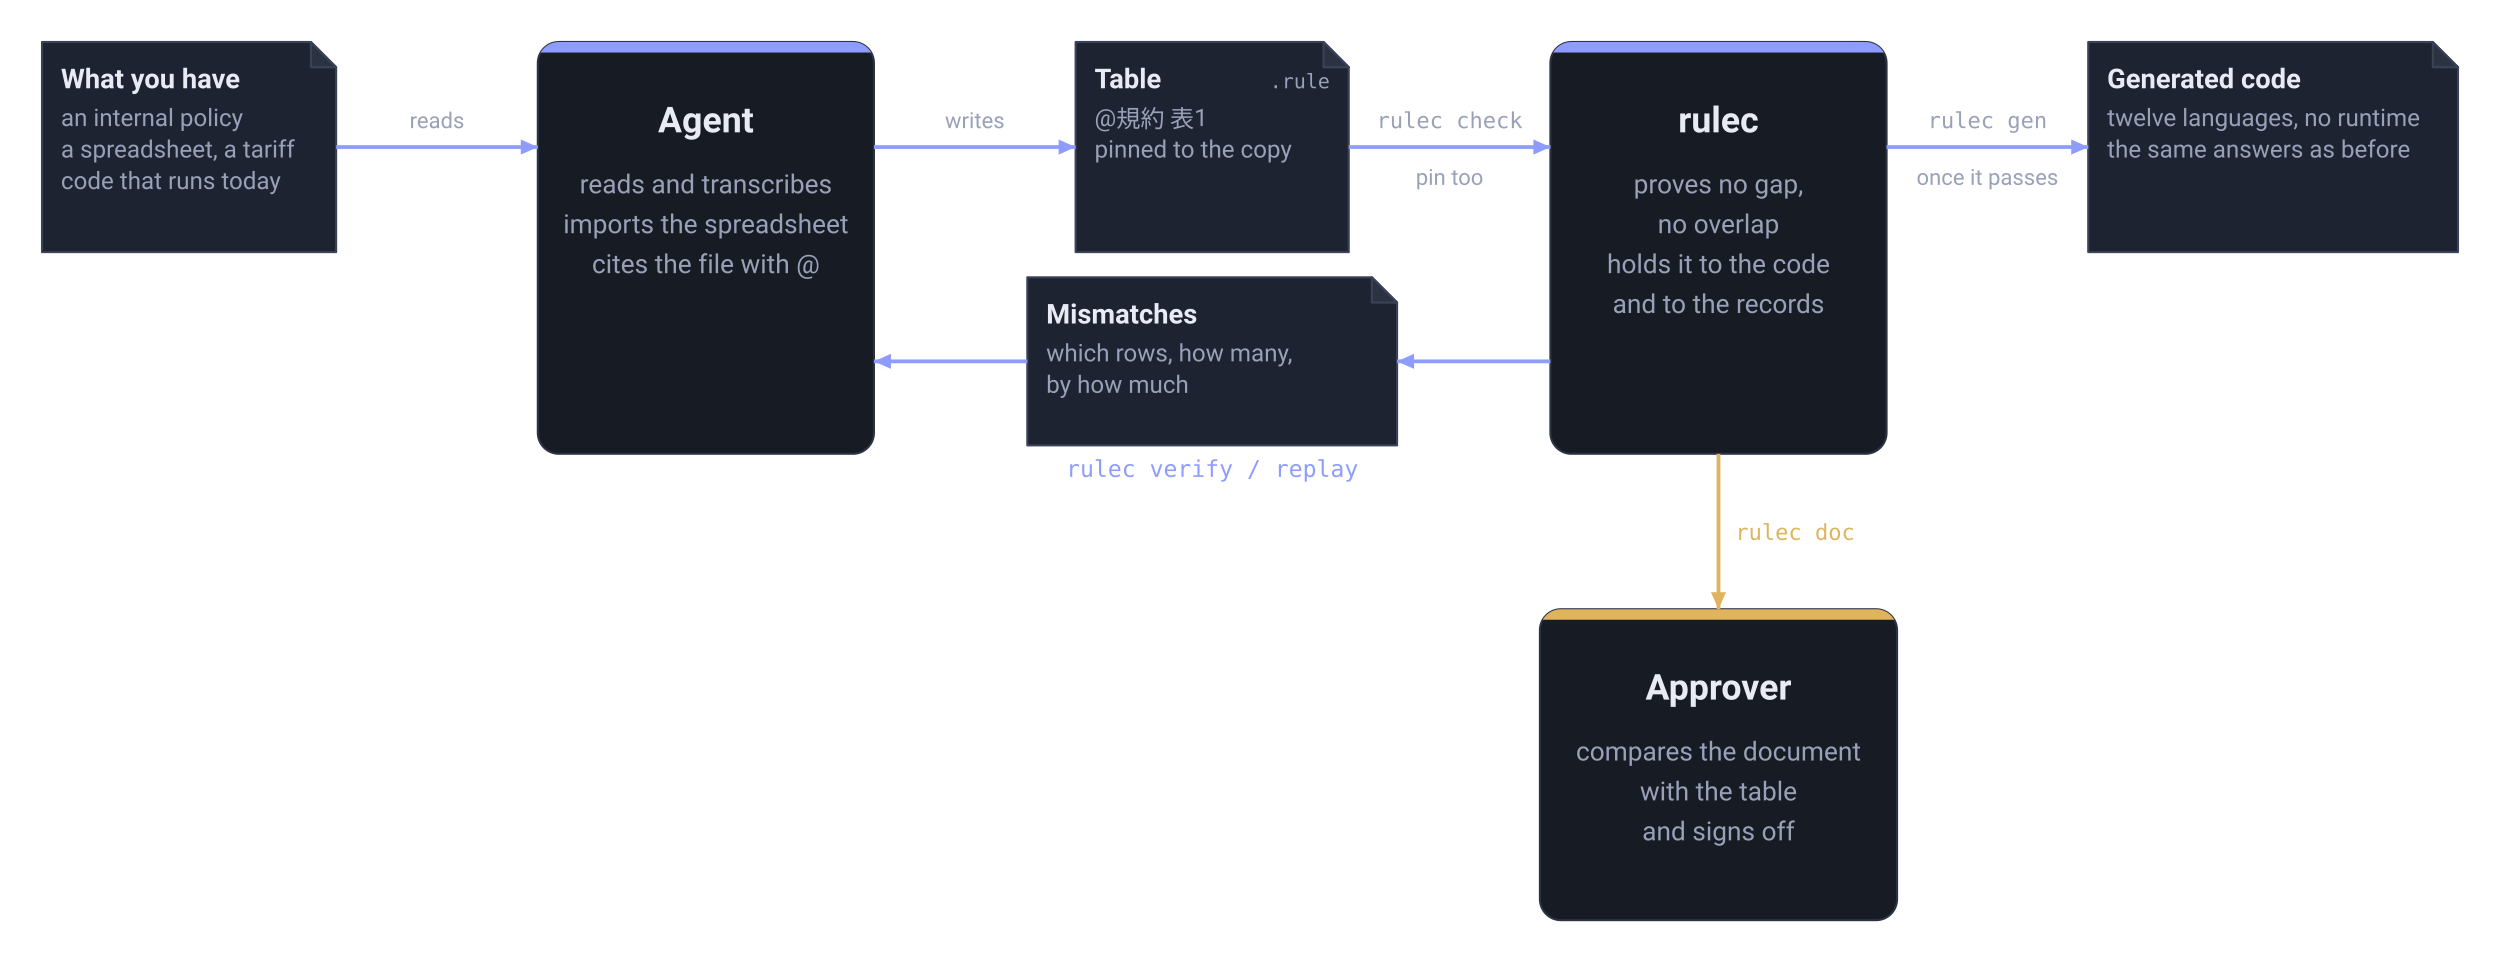
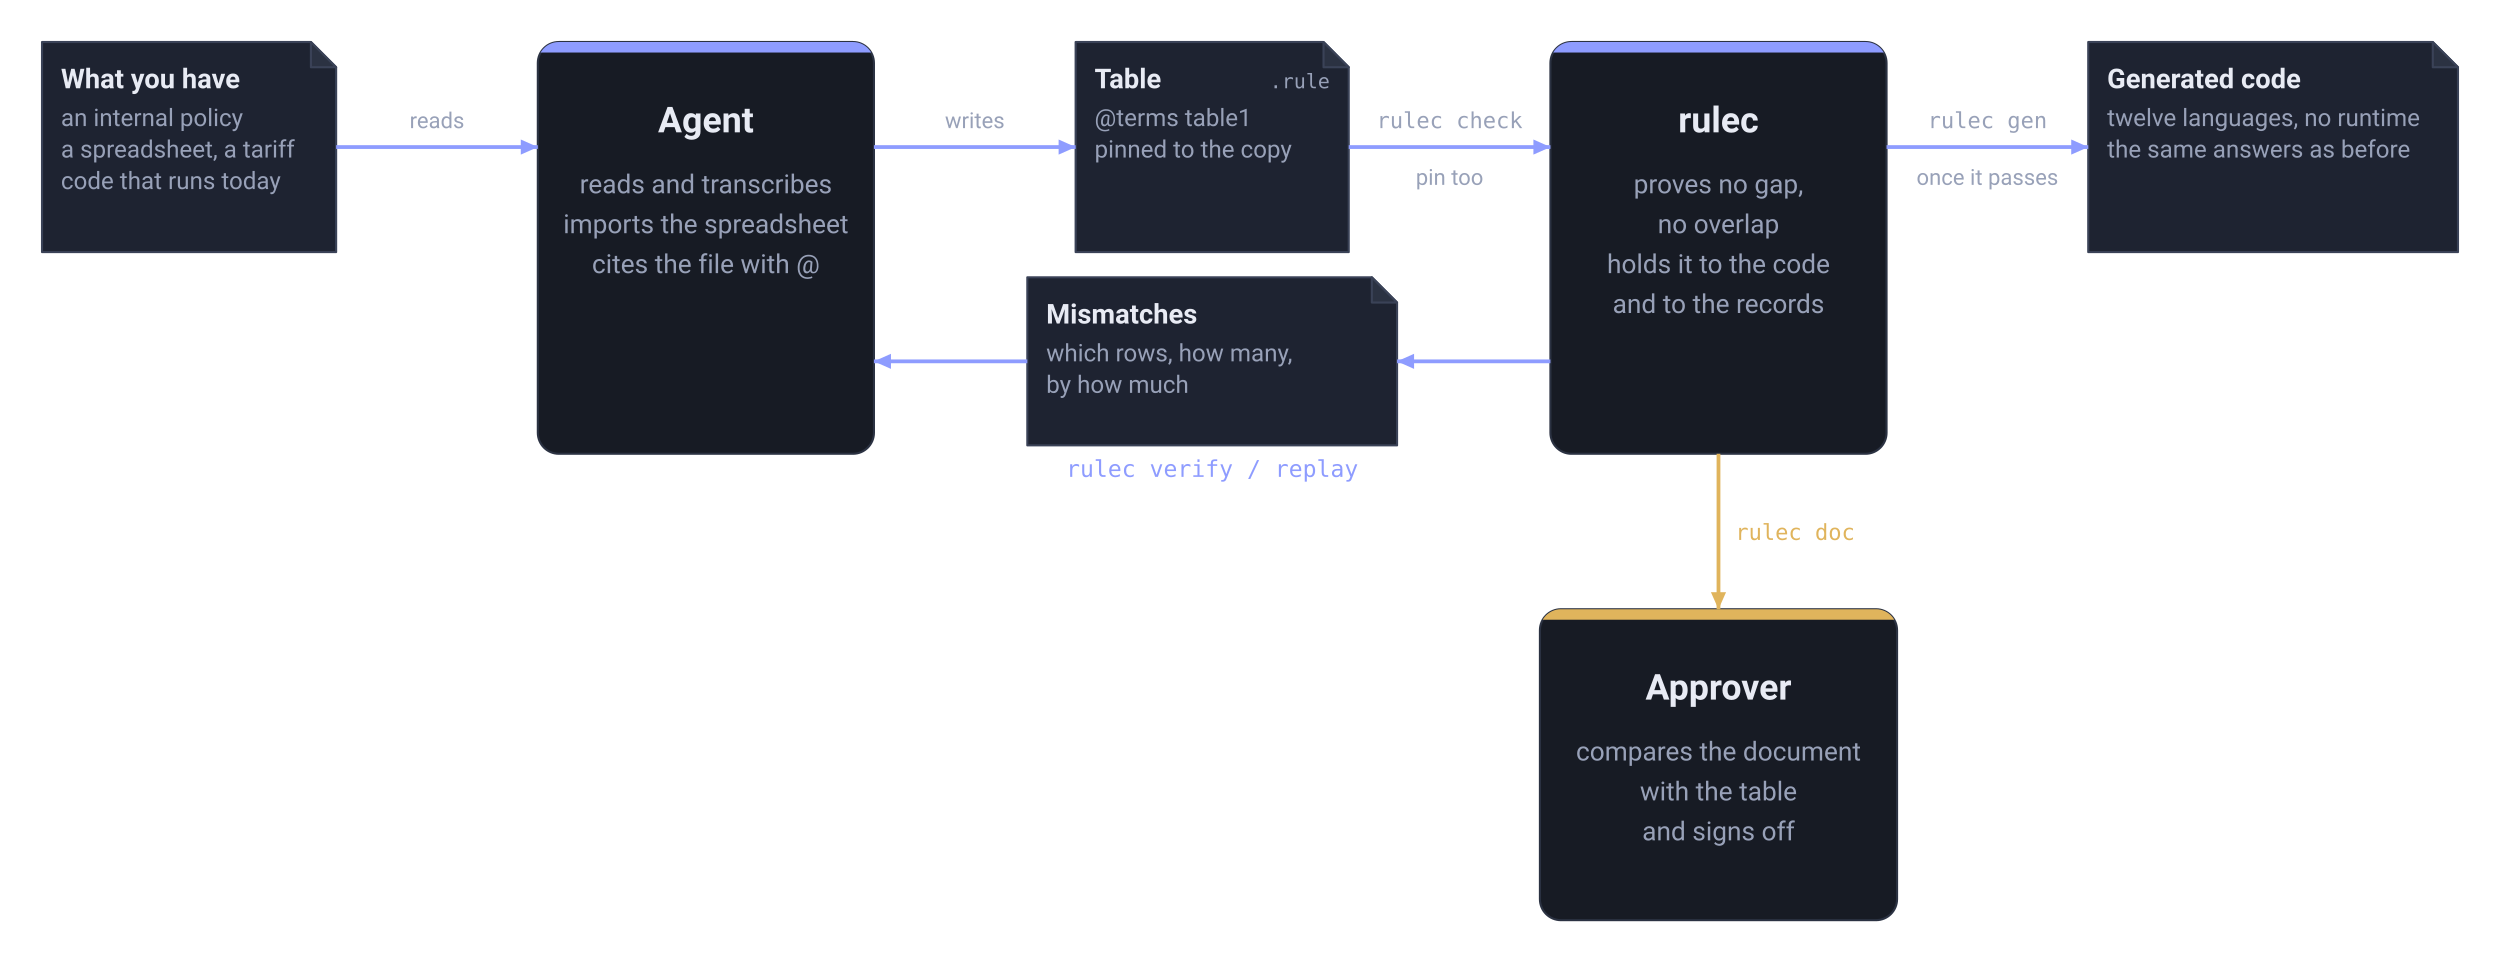
<svg xmlns="http://www.w3.org/2000/svg" viewBox="0 0 1190 458" width="1190" height="458" role="img" aria-label="An agent transcribes what is at hand - an internal policy, the terms of your own service, a spreadsheet, code that runs today - into a table (.rule): a spreadsheet becomes a draft through rulec import, a document's table is cited with @ and pinned by the digest of the copy. rulec proves no gap and no overlap, holds the table to the legacy implementation and to past records, and returns every mismatch by row, count and amount. The approver compares the document and the table on the page rulec doc renders. From a passed table come twelve languages." font-family="-apple-system, BlinkMacSystemFont, &quot;Hiragino Sans&quot;, &quot;Noto Sans JP&quot;, &quot;Yu Gothic&quot;, Meiryo, &quot;Segoe UI&quot;, Roboto, sans-serif">
  <defs>
    <marker id="head-neutral" viewBox="0 0 10 10" refX="9" refY="5" markerWidth="9" markerHeight="9" markerUnits="userSpaceOnUse" orient="auto">
      <path d="M0,1 L9,5 L0,9 Z" fill="#6b7590" />
    </marker>
    <marker id="head-accent" viewBox="0 0 10 10" refX="9" refY="5" markerWidth="9" markerHeight="9" markerUnits="userSpaceOnUse" orient="auto">
      <path d="M0,1 L9,5 L0,9 Z" fill="#8e9cff" />
    </marker>
    <marker id="head-human" viewBox="0 0 10 10" refX="9" refY="5" markerWidth="9" markerHeight="9" markerUnits="userSpaceOnUse" orient="auto">
      <path d="M0,1 L9,5 L0,9 Z" fill="#e0b45c" />
    </marker>
  </defs>
  <path d="M20,20.0 H148 L160,32.0 V120.0 H20 Z" fill="#1e2331" stroke="#3a4257" stroke-linejoin="round" />
  <path d="M148,20.0 V32.0 H160 Z" fill="#2b3242" stroke="#3a4257" stroke-linejoin="round" />
  <text x="29" y="42.0" font-size="13" font-weight="600" text-anchor="start" fill="#e8ebf4">What you have</text>
  <text x="29" y="60.0" font-size="11.5" font-weight="400" text-anchor="start" fill="#98a1b8">an internal policy</text>
  <text x="29" y="75.0" font-size="11.5" font-weight="400" text-anchor="start" fill="#98a1b8">a spreadsheet, a tariff</text>
  <text x="29" y="90.0" font-size="11.5" font-weight="400" text-anchor="start" fill="#98a1b8">code that runs today</text>
  <clipPath id="clip-1">
    <rect x="256" y="20" width="160" height="196" rx="10" />
  </clipPath>
  <rect x="256" y="20" width="160" height="196" rx="10" fill="#171b24" stroke="#2b3242" />
  <rect x="256" y="20" width="160" height="5" fill="#8e9cff" clip-path="url(#clip-1)" />
  <text x="336.0" y="63" font-size="17" font-weight="700" text-anchor="middle" fill="#e8ebf4">Agent</text>
  <text x="336.0" y="92" font-size="12.5" font-weight="400" text-anchor="middle" fill="#98a1b8">reads and transcribes</text>
  <text x="336.0" y="111" font-size="12.5" font-weight="400" text-anchor="middle" fill="#98a1b8">imports the spreadsheet</text>
  <text x="336.0" y="130" font-size="12.5" font-weight="400" text-anchor="middle" fill="#98a1b8">cites the file with @</text>
  <path d="M512,20.0 H630 L642,32.0 V120.0 H512 Z" fill="#1e2331" stroke="#3a4257" stroke-linejoin="round" />
  <path d="M630,20.0 V32.0 H642 Z" fill="#2b3242" stroke="#3a4257" stroke-linejoin="round" />
  <text x="521" y="42.0" font-size="13" font-weight="600" text-anchor="start" fill="#e8ebf4">Table</text>
  <text x="633" y="42.0" font-size="9.5" font-weight="400" text-anchor="end" fill="#98a1b8" font-family="ui-monospace, SFMono-Regular, Menlo, Consolas, monospace">.rule</text>
-   <text x="521" y="60.0" font-size="11.5" font-weight="400" text-anchor="start" fill="#98a1b8">@規約 表1</text>
+   <text x="521" y="60.0" font-size="11.5" font-weight="400" text-anchor="start" fill="#98a1b8">@terms table1</text>
  <text x="521" y="75.0" font-size="11.5" font-weight="400" text-anchor="start" fill="#98a1b8">pinned to the copy</text>
  <clipPath id="clip-3">
    <rect x="738" y="20" width="160" height="196" rx="10" />
  </clipPath>
  <rect x="738" y="20" width="160" height="196" rx="10" fill="#171b24" stroke="#2b3242" />
  <rect x="738" y="20" width="160" height="5" fill="#8e9cff" clip-path="url(#clip-3)" />
  <text x="818.0" y="63" font-size="17" font-weight="700" text-anchor="middle" fill="#e8ebf4">rulec</text>
  <text x="818.0" y="92" font-size="12.5" font-weight="400" text-anchor="middle" fill="#98a1b8">proves no gap,</text>
  <text x="818.0" y="111" font-size="12.5" font-weight="400" text-anchor="middle" fill="#98a1b8">no overlap</text>
  <text x="818.0" y="130" font-size="12.5" font-weight="400" text-anchor="middle" fill="#98a1b8">holds it to the code</text>
  <text x="818.0" y="149" font-size="12.5" font-weight="400" text-anchor="middle" fill="#98a1b8">and to the records</text>
  <path d="M994,20.0 H1158 L1170,32.0 V120.0 H994 Z" fill="#1e2331" stroke="#3a4257" stroke-linejoin="round" />
  <path d="M1158,20.0 V32.0 H1170 Z" fill="#2b3242" stroke="#3a4257" stroke-linejoin="round" />
  <text x="1003" y="42.0" font-size="13" font-weight="600" text-anchor="start" fill="#e8ebf4">Generated code</text>
  <text x="1003" y="60.0" font-size="11.5" font-weight="400" text-anchor="start" fill="#98a1b8">twelve languages, no runtime</text>
  <text x="1003" y="75.0" font-size="11.5" font-weight="400" text-anchor="start" fill="#98a1b8">the same answers as before</text>
  <line x1="160" y1="70" x2="256" y2="70" stroke="#8e9cff" stroke-width="1.8" marker-end="url(#head-accent)" />
  <text x="208.0" y="61" font-size="10.5" font-weight="400" text-anchor="middle" fill="#98a1b8">reads</text>
  <line x1="416" y1="70" x2="512" y2="70" stroke="#8e9cff" stroke-width="1.8" marker-end="url(#head-accent)" />
  <text x="464.0" y="61" font-size="10.5" font-weight="400" text-anchor="middle" fill="#98a1b8">writes</text>
  <line x1="642" y1="70" x2="738" y2="70" stroke="#8e9cff" stroke-width="1.8" marker-end="url(#head-accent)" />
  <text x="690.0" y="61" font-size="10.5" font-weight="400" text-anchor="middle" fill="#98a1b8" font-family="ui-monospace, SFMono-Regular, Menlo, Consolas, monospace">rulec check</text>
  <text x="690.0" y="88" font-size="10.5" font-weight="400" text-anchor="middle" fill="#98a1b8">pin too</text>
  <line x1="898" y1="70" x2="994" y2="70" stroke="#8e9cff" stroke-width="1.8" marker-end="url(#head-accent)" />
  <text x="946.0" y="61" font-size="10.5" font-weight="400" text-anchor="middle" fill="#98a1b8" font-family="ui-monospace, SFMono-Regular, Menlo, Consolas, monospace">rulec gen</text>
  <text x="946.0" y="88" font-size="10.5" font-weight="400" text-anchor="middle" fill="#98a1b8">once it passes</text>
  <path d="M489.0,132 H653.0 L665.0,144 V212 H489.0 Z" fill="#1e2331" stroke="#3a4257" stroke-linejoin="round" />
  <path d="M653.0,132 V144 H665.0 Z" fill="#2b3242" stroke="#3a4257" stroke-linejoin="round" />
  <text x="498.0" y="154" font-size="13" font-weight="600" text-anchor="start" fill="#e8ebf4">Mismatches</text>
  <text x="498.0" y="172" font-size="11.5" font-weight="400" text-anchor="start" fill="#98a1b8">which rows, how many,</text>
  <text x="498.0" y="187" font-size="11.5" font-weight="400" text-anchor="start" fill="#98a1b8">by how much</text>
  <line x1="738" y1="172" x2="665.0" y2="172" stroke="#8e9cff" stroke-width="1.8" marker-end="url(#head-accent)" />
  <line x1="489.0" y1="172" x2="416" y2="172" stroke="#8e9cff" stroke-width="1.8" marker-end="url(#head-accent)" />
  <text x="577.0" y="227" font-size="11" font-weight="400" text-anchor="middle" fill="#8e9cff" font-family="ui-monospace, SFMono-Regular, Menlo, Consolas, monospace">rulec verify / replay</text>
  <clipPath id="clip-person">
    <rect x="733.0" y="290" width="170" height="148" rx="10" />
  </clipPath>
  <rect x="733.0" y="290" width="170" height="148" rx="10" fill="#171b24" stroke="#2b3242" />
  <rect x="733.0" y="290" width="170" height="5" fill="#e0b45c" clip-path="url(#clip-person)" />
  <text x="818.0" y="333" font-size="17" font-weight="700" text-anchor="middle" fill="#e8ebf4">Approver</text>
  <text x="818.0" y="362" font-size="12.5" font-weight="400" text-anchor="middle" fill="#98a1b8">compares the document</text>
  <text x="818.0" y="381" font-size="12.5" font-weight="400" text-anchor="middle" fill="#98a1b8">with the table</text>
  <text x="818.0" y="400" font-size="12.5" font-weight="400" text-anchor="middle" fill="#98a1b8">and signs off</text>
  <line x1="818.0" y1="216" x2="818.0" y2="290" stroke="#e0b45c" stroke-width="1.8" marker-end="url(#head-human)" />
  <text x="826.0" y="257.0" font-size="10.5" font-weight="400" text-anchor="start" fill="#e0b45c" font-family="ui-monospace, SFMono-Regular, Menlo, Consolas, monospace">rulec doc</text>
</svg>
